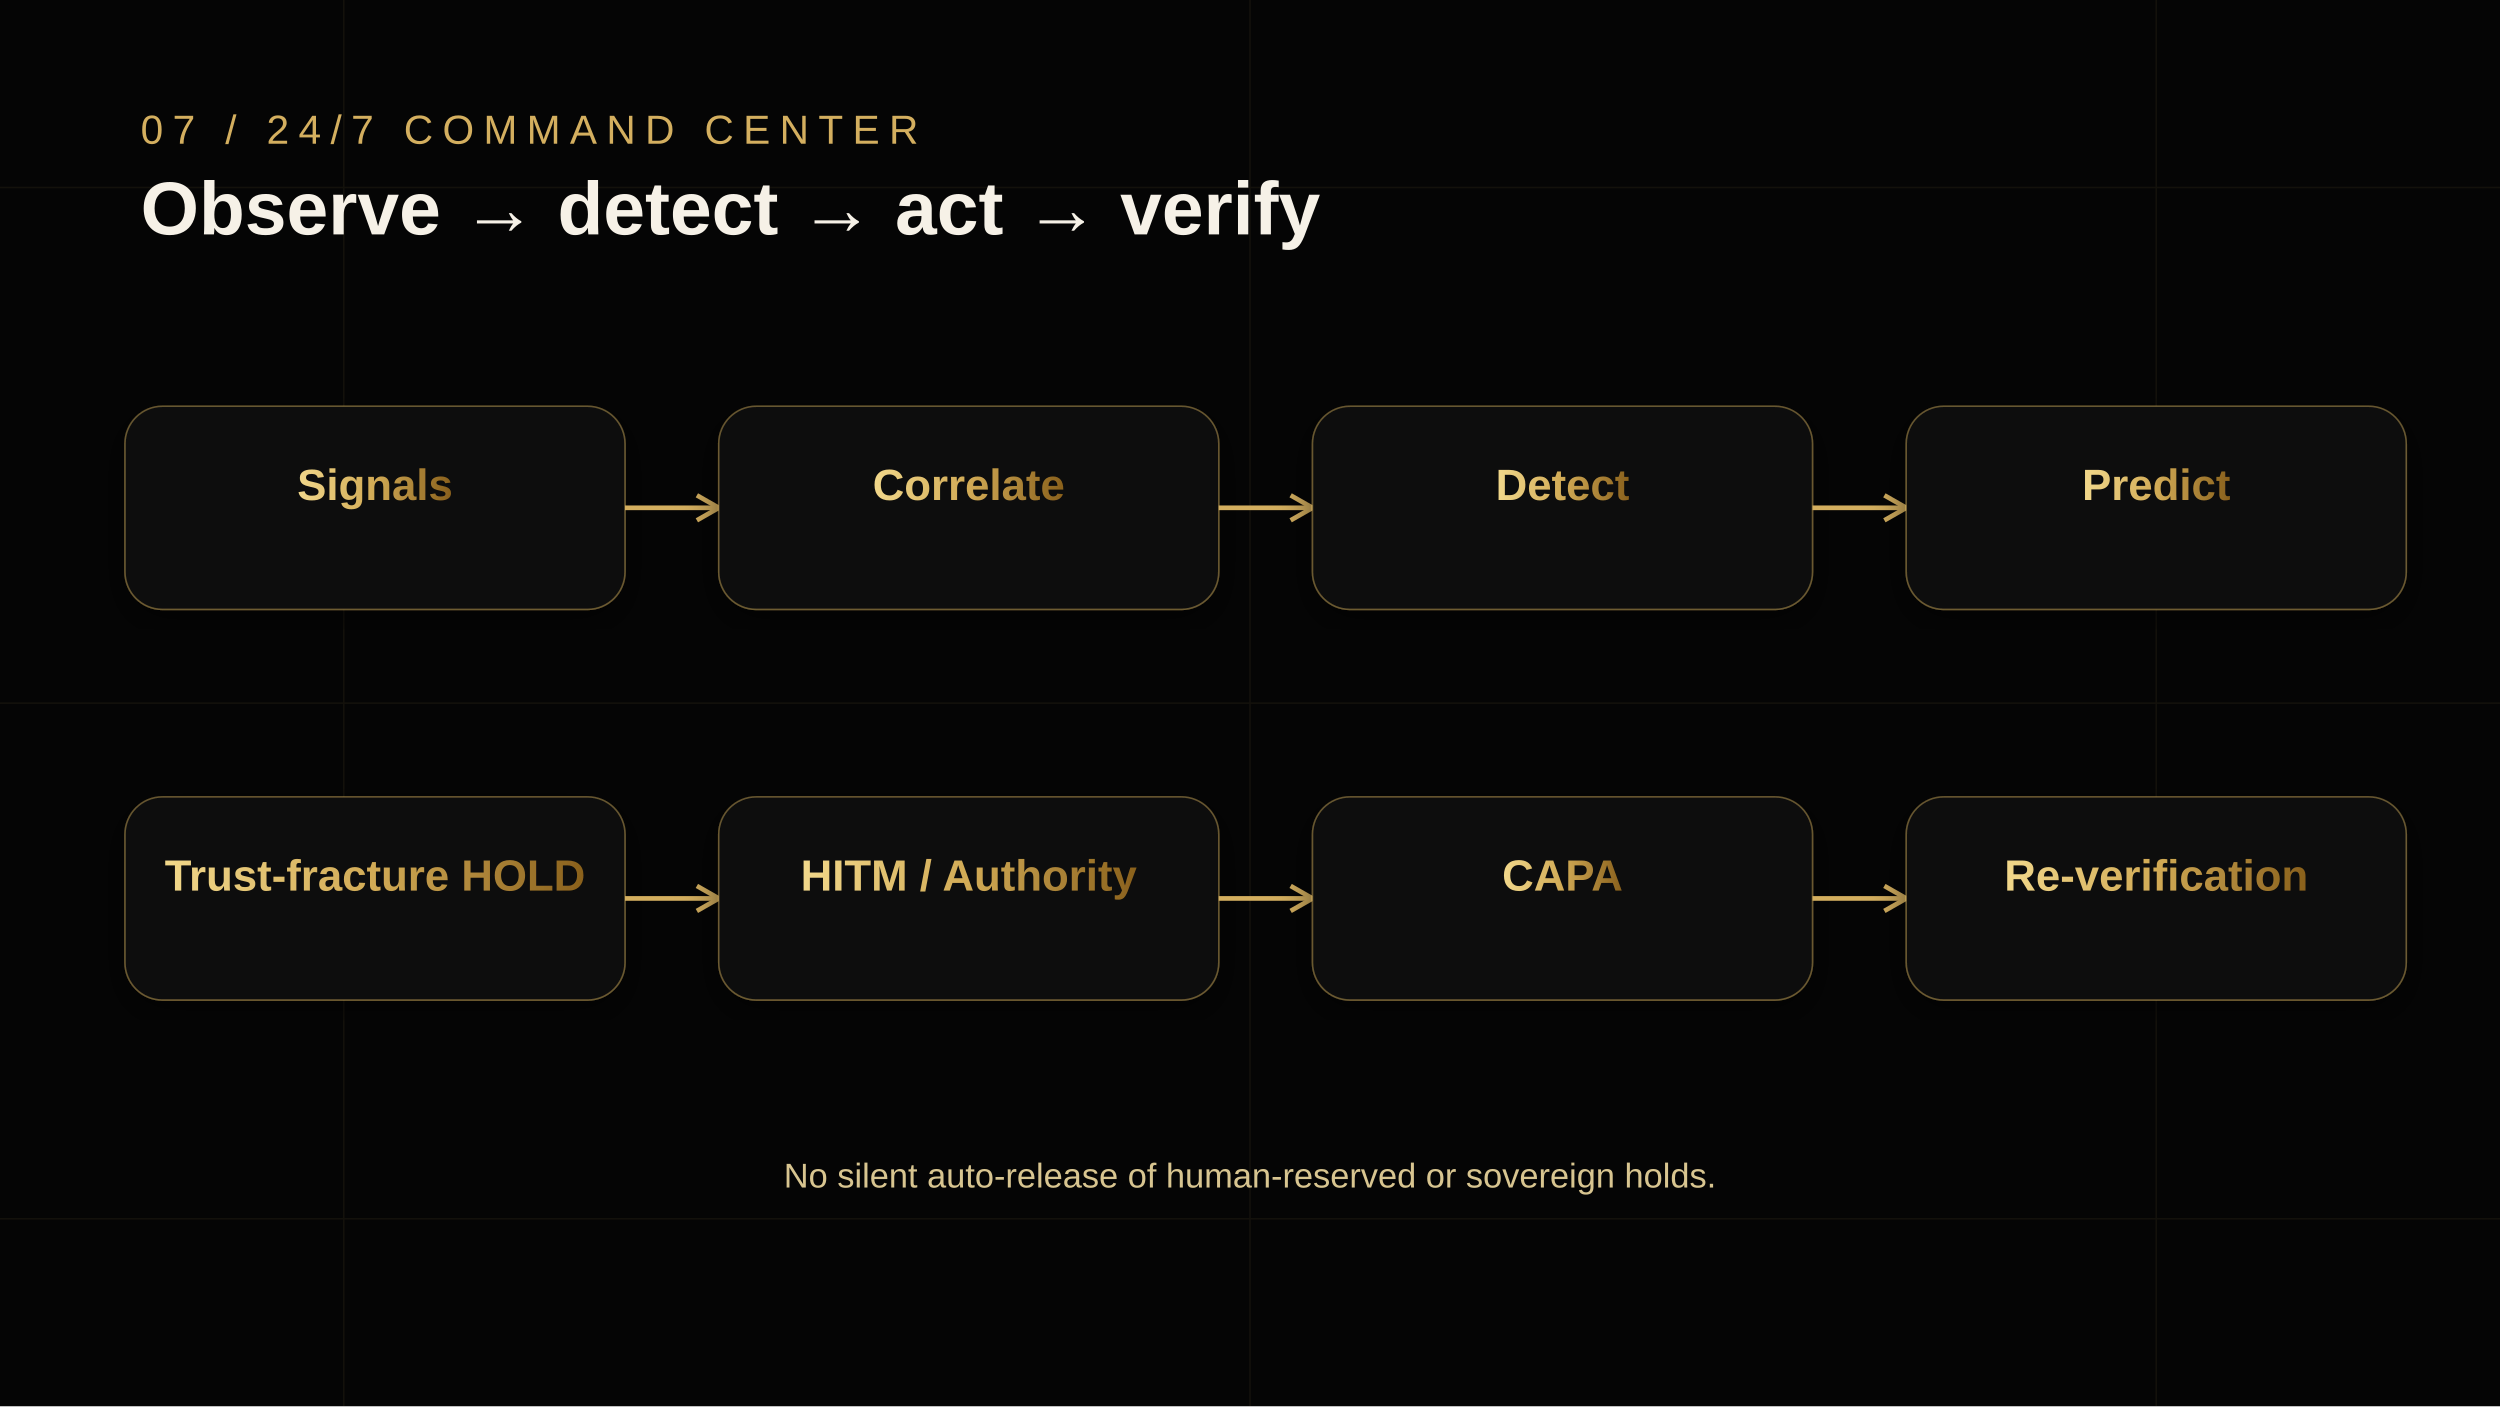
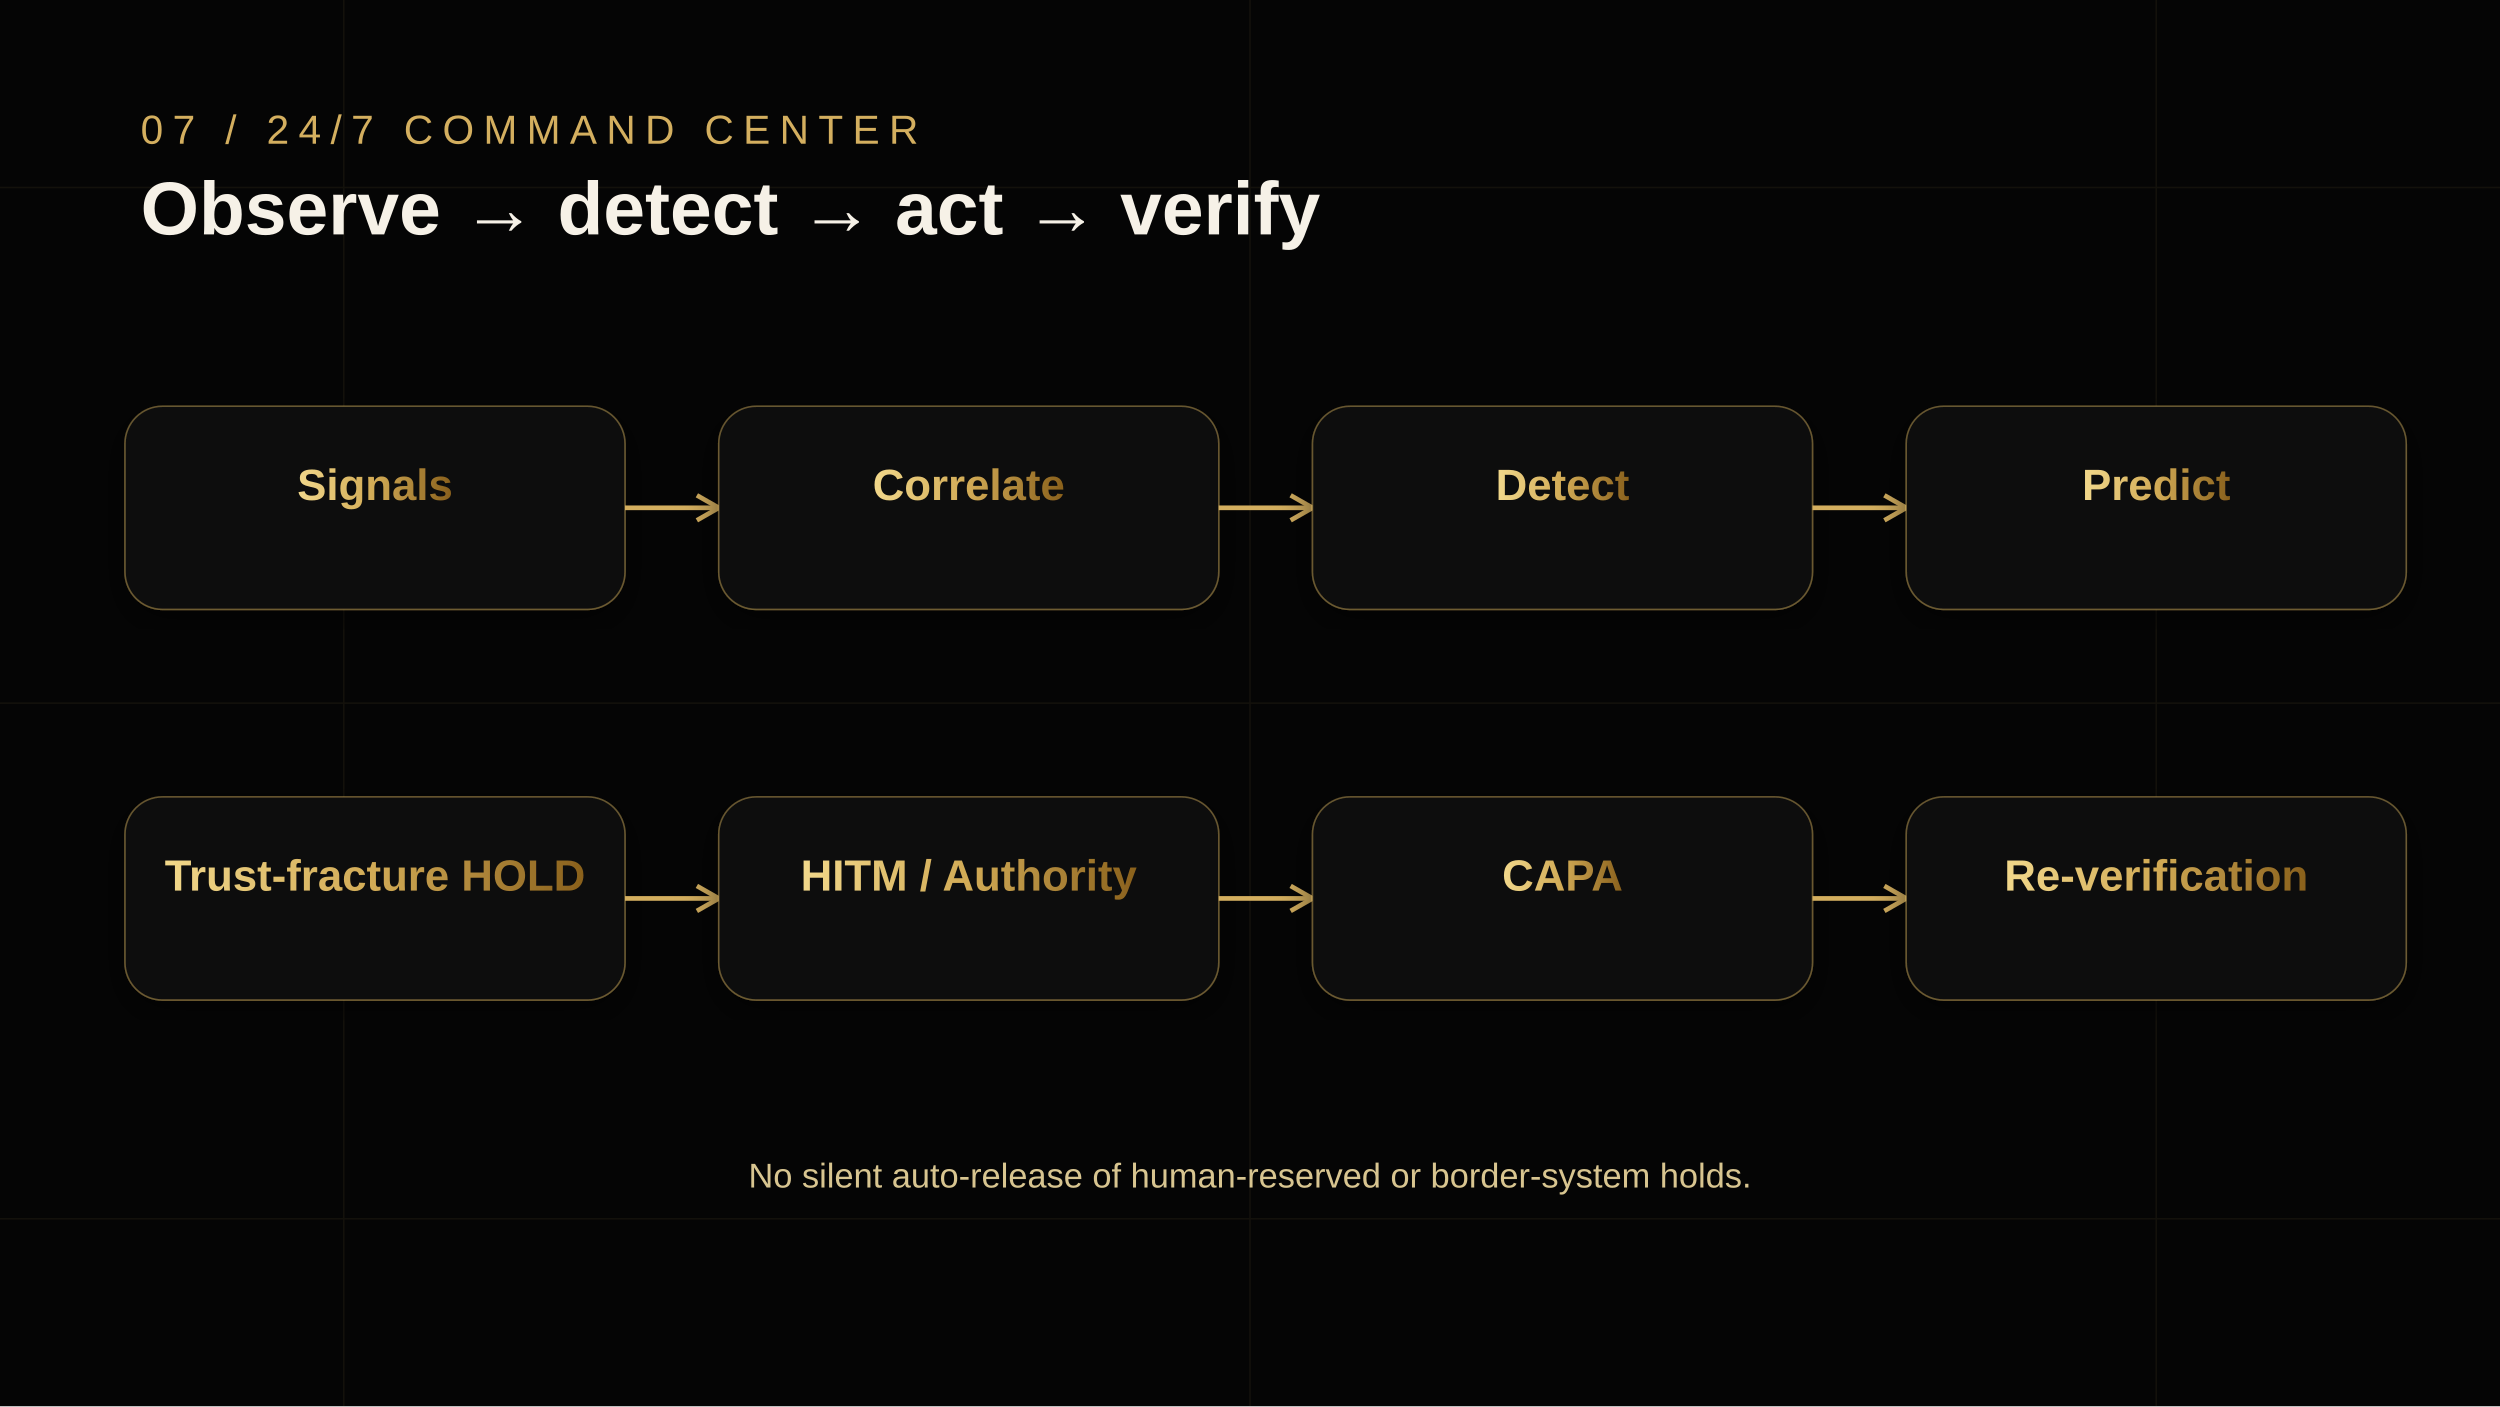
<svg xmlns="http://www.w3.org/2000/svg" viewBox="0 0 1600 900">
  <defs>
    <linearGradient id="g" x1="0" x2="1">
      <stop stop-color="#f1d78a" />
      <stop offset=".5" stop-color="#d1aa55" />
      <stop offset="1" stop-color="#8a611d" />
    </linearGradient>
    <filter id="s">
      <feDropShadow dx="0" dy="8" stdDeviation="12" flood-color="#000" flood-opacity=".55" />
    </filter>
  </defs>
  <rect width="1600" height="900" fill="#050505" />
  <path d="M0 120H1600M0 450H1600M0 780H1600M220 0V900M800 0V900M1380 0V900" stroke="#d4af5f" opacity=".07" />
  <g font-family="Arial,sans-serif" fill="#f6f1e7">
    <text x="90" y="92" font-size="26" letter-spacing="6" fill="#d4af5f">07 / 24/7 COMMAND CENTER</text>
    <text x="90" y="150" font-size="48" font-weight="700">Observe → detect → act → verify</text>
    <g filter="url(#s)">
      <rect x="80" y="260" width="320" height="130" rx="24" fill="#0d0d0d" stroke="#d4af5f" stroke-opacity=".45" />
      <text x="240" y="320" text-anchor="middle" font-size="28" font-weight="700" fill="url(#g)">Signals</text>
    </g>
    <path d="M400 325 L460 325" stroke="#d4af5f" stroke-width="3" />
    <path d="M446 317 L460 325 L446 333" fill="none" stroke="#d4af5f" stroke-width="3" />
    <g filter="url(#s)">
      <rect x="460" y="260" width="320" height="130" rx="24" fill="#0d0d0d" stroke="#d4af5f" stroke-opacity=".45" />
      <text x="620" y="320" text-anchor="middle" font-size="28" font-weight="700" fill="url(#g)">Correlate</text>
    </g>
    <path d="M780 325 L840 325" stroke="#d4af5f" stroke-width="3" />
    <path d="M826 317 L840 325 L826 333" fill="none" stroke="#d4af5f" stroke-width="3" />
    <g filter="url(#s)">
      <rect x="840" y="260" width="320" height="130" rx="24" fill="#0d0d0d" stroke="#d4af5f" stroke-opacity=".45" />
      <text x="1000" y="320" text-anchor="middle" font-size="28" font-weight="700" fill="url(#g)">Detect</text>
    </g>
    <path d="M1160 325 L1220 325" stroke="#d4af5f" stroke-width="3" />
    <path d="M1206 317 L1220 325 L1206 333" fill="none" stroke="#d4af5f" stroke-width="3" />
    <g filter="url(#s)">
      <rect x="1220" y="260" width="320" height="130" rx="24" fill="#0d0d0d" stroke="#d4af5f" stroke-opacity=".45" />
      <text x="1380" y="320" text-anchor="middle" font-size="28" font-weight="700" fill="url(#g)">Predict</text>
    </g>
    <g filter="url(#s)">
      <rect x="80" y="510" width="320" height="130" rx="24" fill="#0d0d0d" stroke="#d4af5f" stroke-opacity=".45" />
      <text x="240" y="570" text-anchor="middle" font-size="28" font-weight="700" fill="url(#g)">Trust-fracture HOLD</text>
    </g>
    <path d="M400 575 L460 575" stroke="#d4af5f" stroke-width="3" />
    <path d="M446 567 L460 575 L446 583" fill="none" stroke="#d4af5f" stroke-width="3" />
    <g filter="url(#s)">
      <rect x="460" y="510" width="320" height="130" rx="24" fill="#0d0d0d" stroke="#d4af5f" stroke-opacity=".45" />
      <text x="620" y="570" text-anchor="middle" font-size="28" font-weight="700" fill="url(#g)">HITM / Authority</text>
    </g>
    <path d="M780 575 L840 575" stroke="#d4af5f" stroke-width="3" />
    <path d="M826 567 L840 575 L826 583" fill="none" stroke="#d4af5f" stroke-width="3" />
    <g filter="url(#s)">
      <rect x="840" y="510" width="320" height="130" rx="24" fill="#0d0d0d" stroke="#d4af5f" stroke-opacity=".45" />
      <text x="1000" y="570" text-anchor="middle" font-size="28" font-weight="700" fill="url(#g)">CAPA</text>
    </g>
    <path d="M1160 575 L1220 575" stroke="#d4af5f" stroke-width="3" />
    <path d="M1206 567 L1220 575 L1206 583" fill="none" stroke="#d4af5f" stroke-width="3" />
    <g filter="url(#s)">
      <rect x="1220" y="510" width="320" height="130" rx="24" fill="#0d0d0d" stroke="#d4af5f" stroke-opacity=".45" />
      <text x="1380" y="570" text-anchor="middle" font-size="28" font-weight="700" fill="url(#g)">Re-verification</text>
    </g>
-     <text x="800" y="760" text-anchor="middle" font-size="22" fill="#d8c590">No silent auto-release of human-reserved or sovereign holds.</text>
+     <text x="800" y="760" text-anchor="middle" font-size="22" fill="#d8c590">No silent auto-release of human-reserved or border-system holds.</text>
  </g>
</svg>
